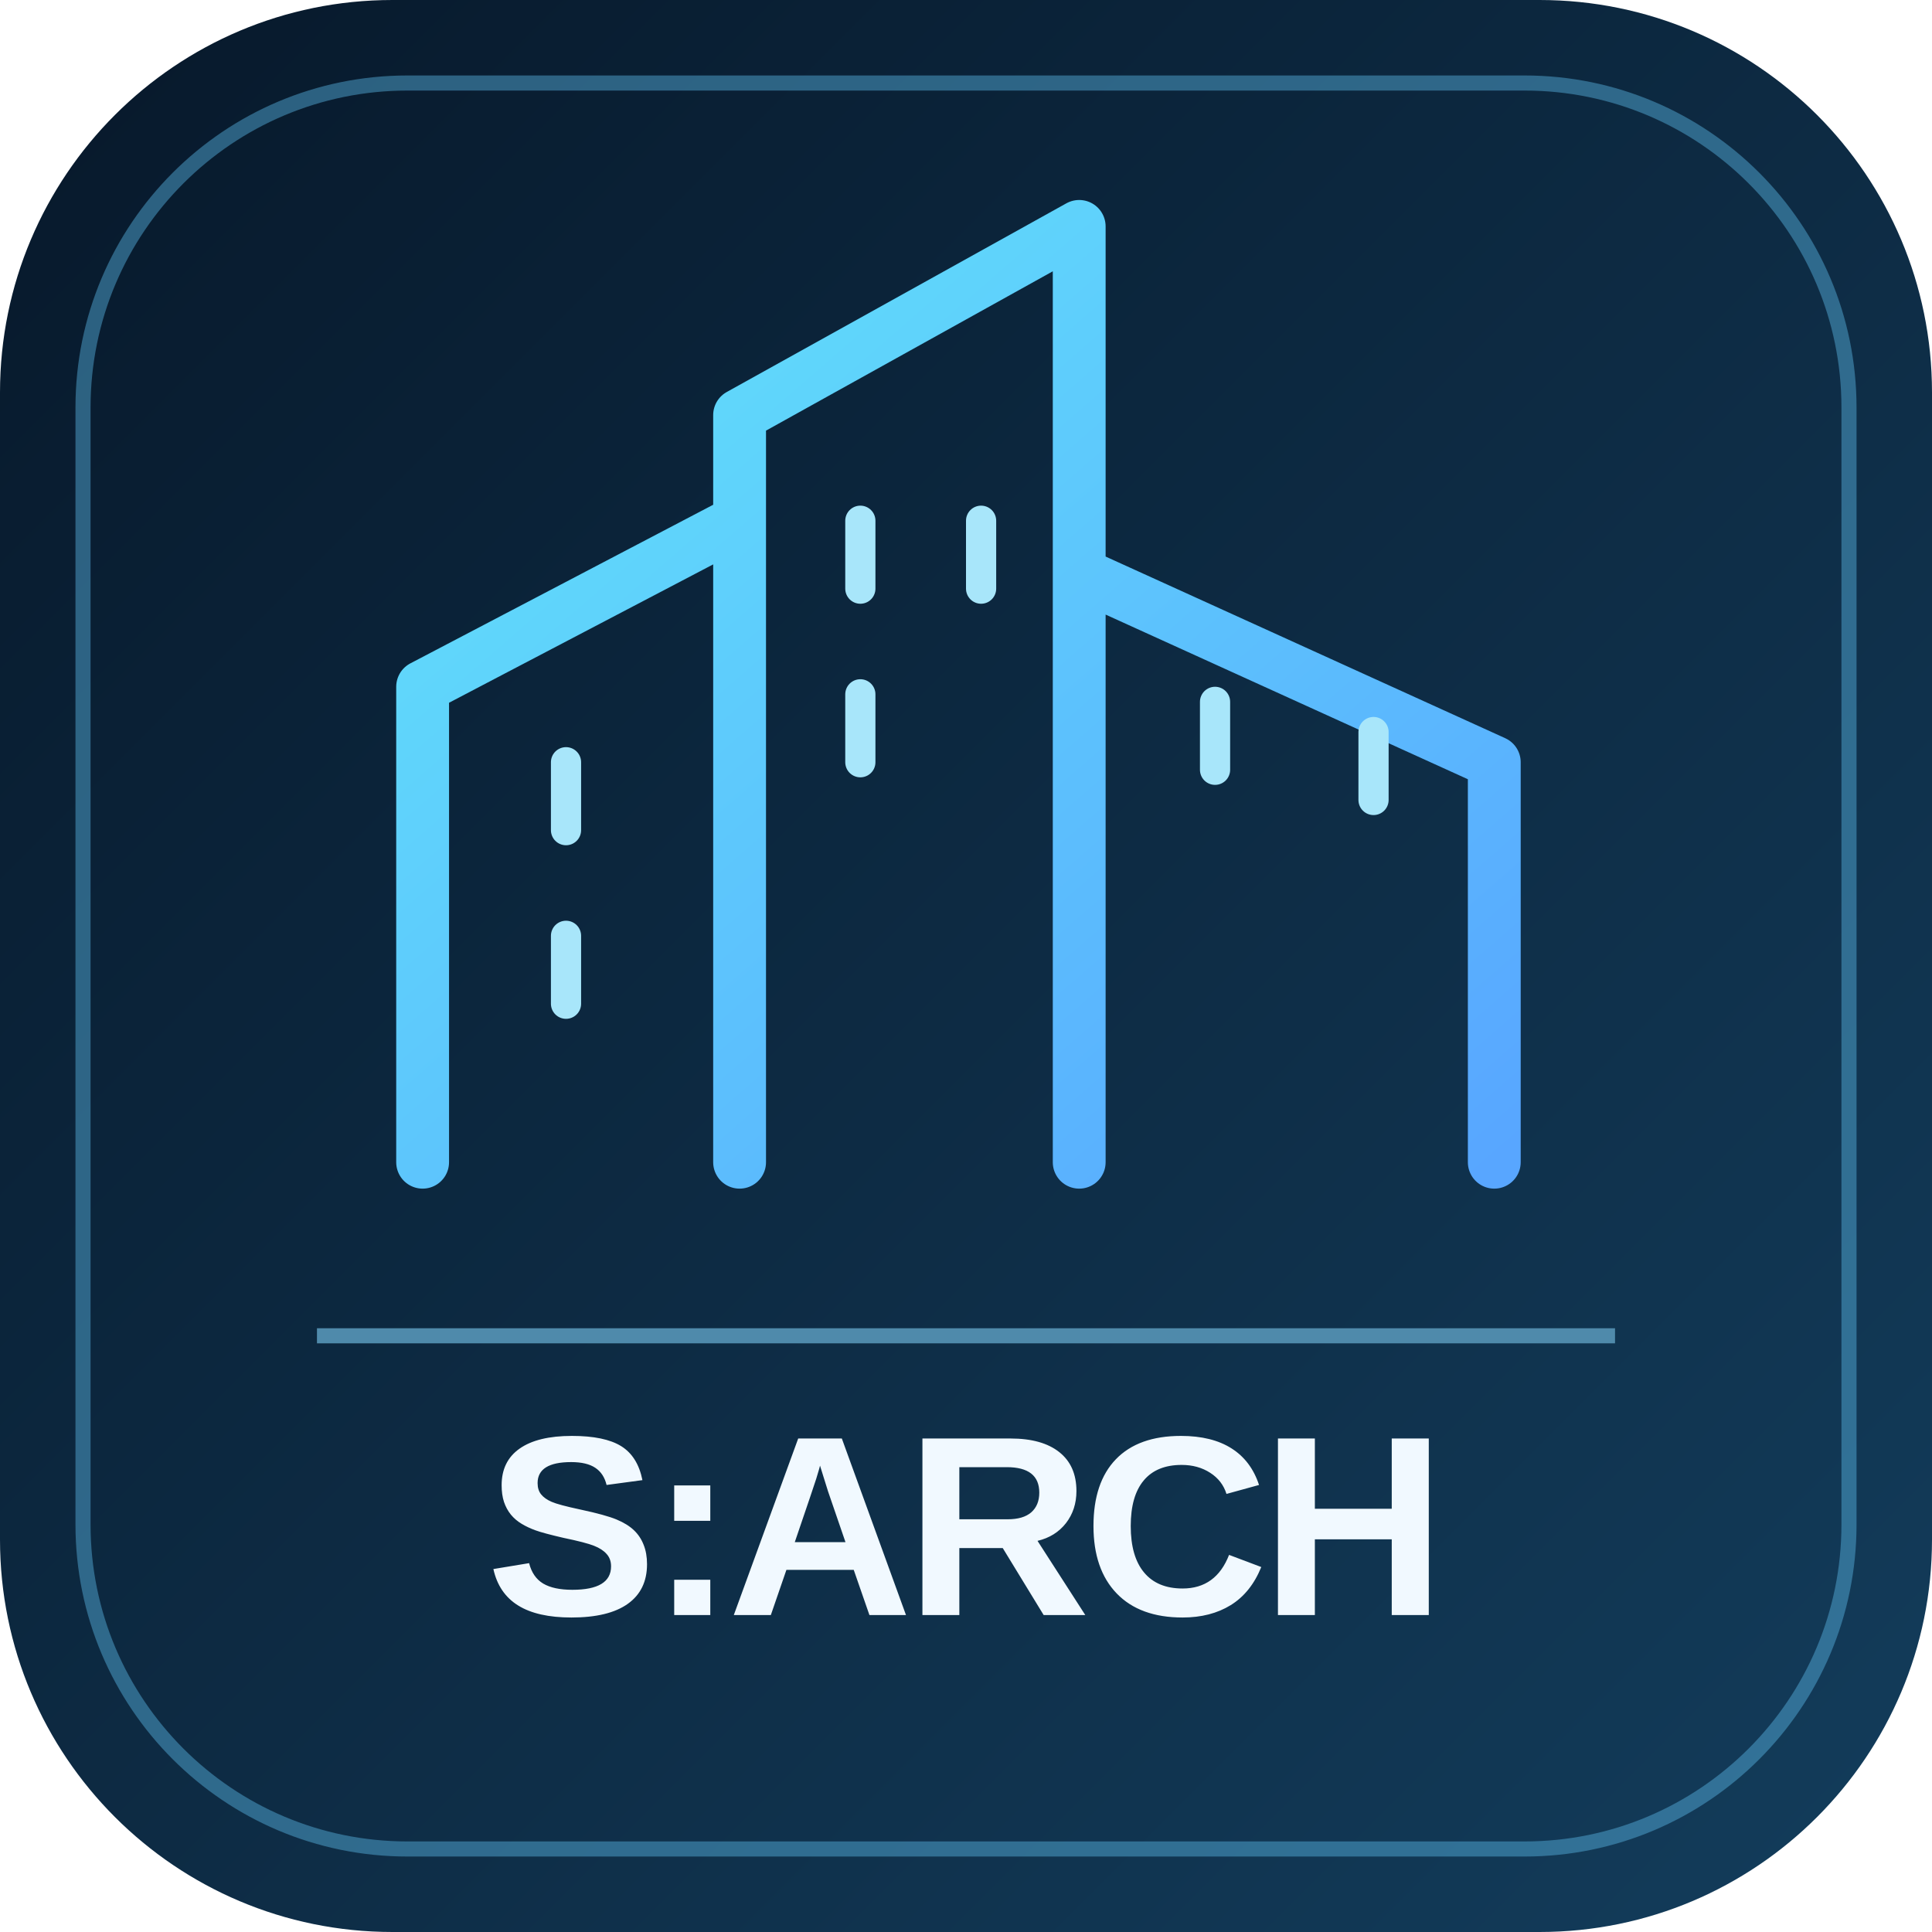
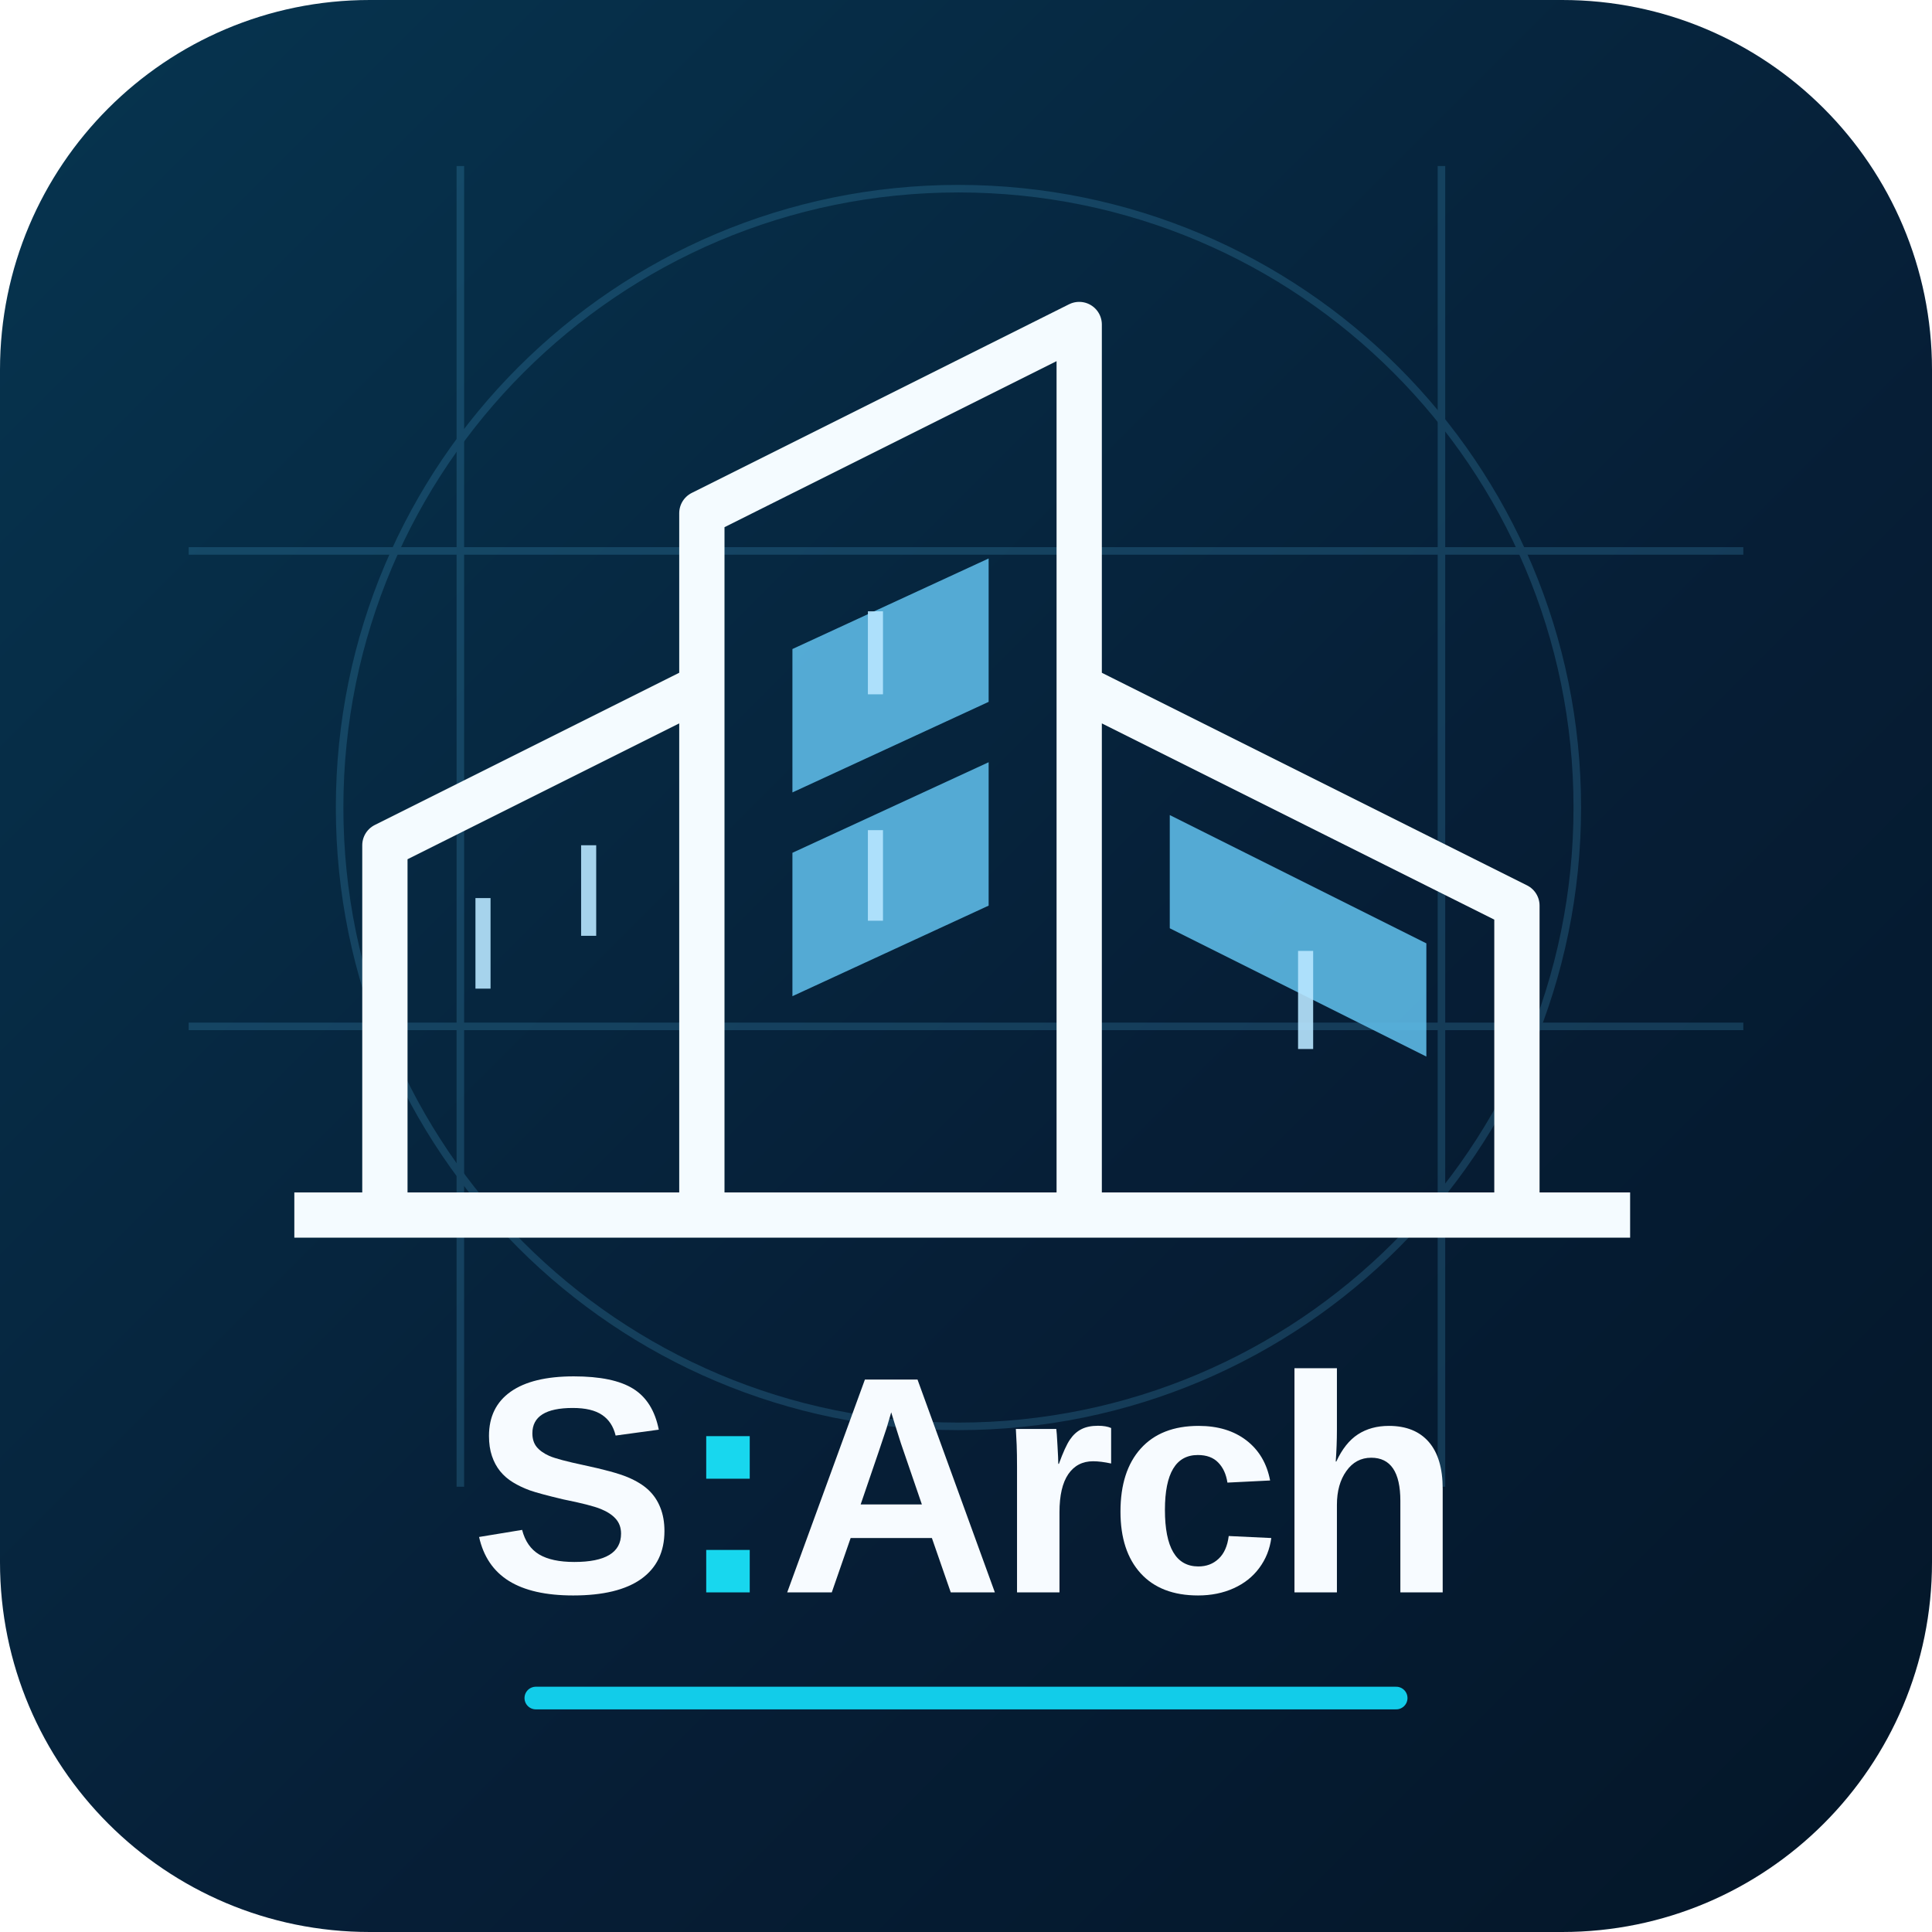
<svg xmlns="http://www.w3.org/2000/svg" viewBox="0 0 256 256">
  <defs>
-     <linearGradient id="bg" x1="0" y1="0" x2="1" y2="1">
-       <stop stop-color="#07182a" />
-       <stop offset="1" stop-color="#133d5c" />
+     <linearGradient id="b" x1="0" y1="0" x2="1" y2="1">
+       <stop stop-color="#063550" />
+       <stop offset=".6" stop-color="#061e36" />
+       <stop offset="1" stop-color="#041628" />
    </linearGradient>
-     <linearGradient id="c" x1="0" y1="0" x2="1" y2="1">
-       <stop stop-color="#62e5fa" />
-       <stop offset="1" stop-color="#58a6ff" />
+     <linearGradient id="g" x1="0" y1="0" x2="1" y2="1">
+       <stop stop-color="#eaf8ff" />
+       <stop offset="1" stop-color="#65b4e1" />
    </linearGradient>
  </defs>
-   <rect width="256" height="256" rx="52" fill="url(#bg)" />
-   <rect x="11" y="11" width="234" height="234" rx="43" fill="none" stroke="#5ab7e5" stroke-opacity=".45" stroke-width="2" />
-   <g fill="none" stroke="url(#c)" stroke-width="7" stroke-linejoin="round" stroke-linecap="round">
-     <path d="M56 154V91l42-22v85M98 154V55l45-25v124M143 154V76l55 25v53" />
-     <path d="M45 158h166" />
+   <rect width="256" height="256" rx="49" fill="url(#b)" />
+   <g opacity=".22" fill="none" stroke="#47a9d5" stroke-width="1">
+     <path d="M25 73h206M25 136h206M61 22v175M191 22v175" />
+     <circle cx="127" cy="107" r="82" />
  </g>
-   <g stroke="#a8e6fa" stroke-width="4" stroke-linecap="round">
-     <path d="M75 101v9m0 14v9m39-64v9m0 14v9m16-32v9m31 15v9m21-5v9" />
+   <g stroke="#f4fbff" stroke-width="6" stroke-linejoin="round" fill="none">
+     <path d="M51 159V112L93 91V159M93 159V68L143 43V159M143 159V91L201 120V159" />
+     <path d="M39 161H216" />
  </g>
-   <path d="M42 177h172" stroke="#4f8aab" stroke-width="2" />
-   <text x="128" y="214" text-anchor="middle" font-family="Arial,sans-serif" font-size="34" font-weight="700" letter-spacing="-1" fill="#f1f9ff">S:ARCH</text>
+   <g fill="#5ebce8" opacity=".88">
+     <path d="M105 86l26-12v19l-26 12zM105 113l26-12v19l-26 12zM155 108l34 17v15l-34-17z" />
+   </g>
+   <g stroke="#b7e6ff" stroke-width="2" opacity=".9">
+     <path d="M64 119v12m14-19v12m38-43v11m0 18v12m57 4v13" />
+   </g>
+   <text x="128" y="211" font-family="Arial,Helvetica,sans-serif" font-size="41" font-weight="700" text-anchor="middle" fill="#f7fbff" letter-spacing="-1">S<tspan fill="#18d7ee">:</tspan>Arch</text>
+   <path d="M71 225h114" stroke="#12cce9" stroke-width="3" stroke-linecap="round" />
</svg>
